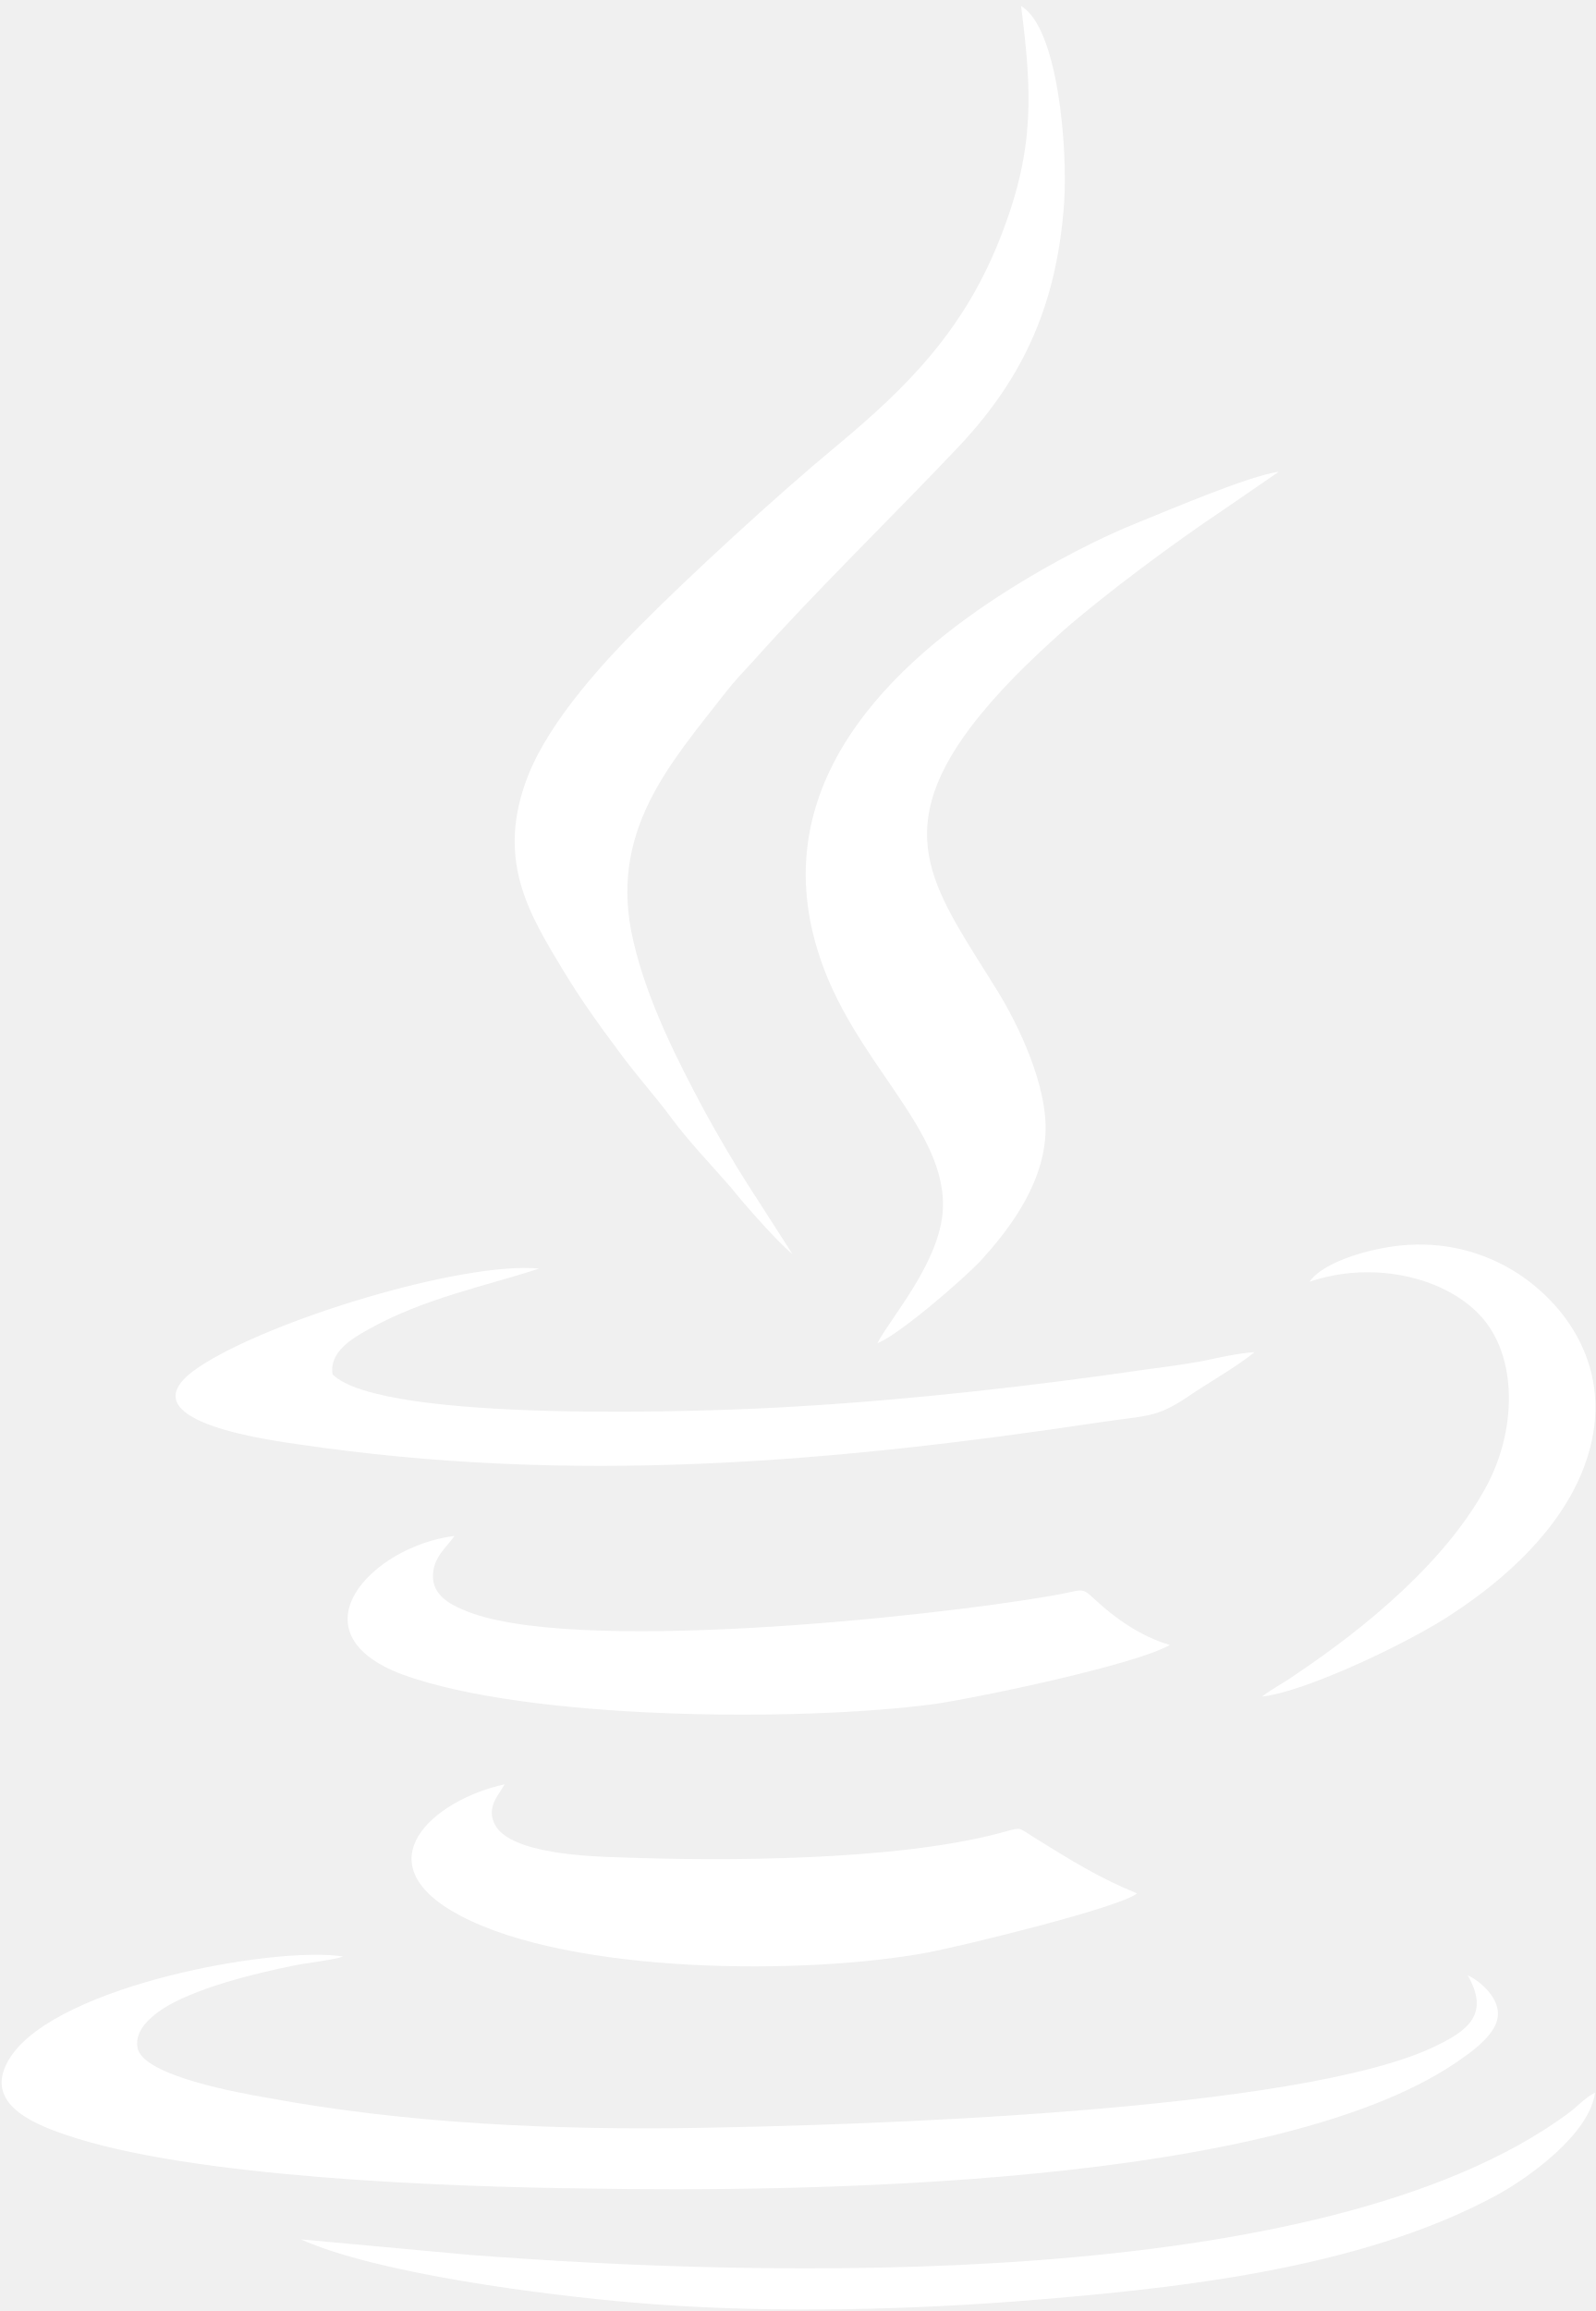
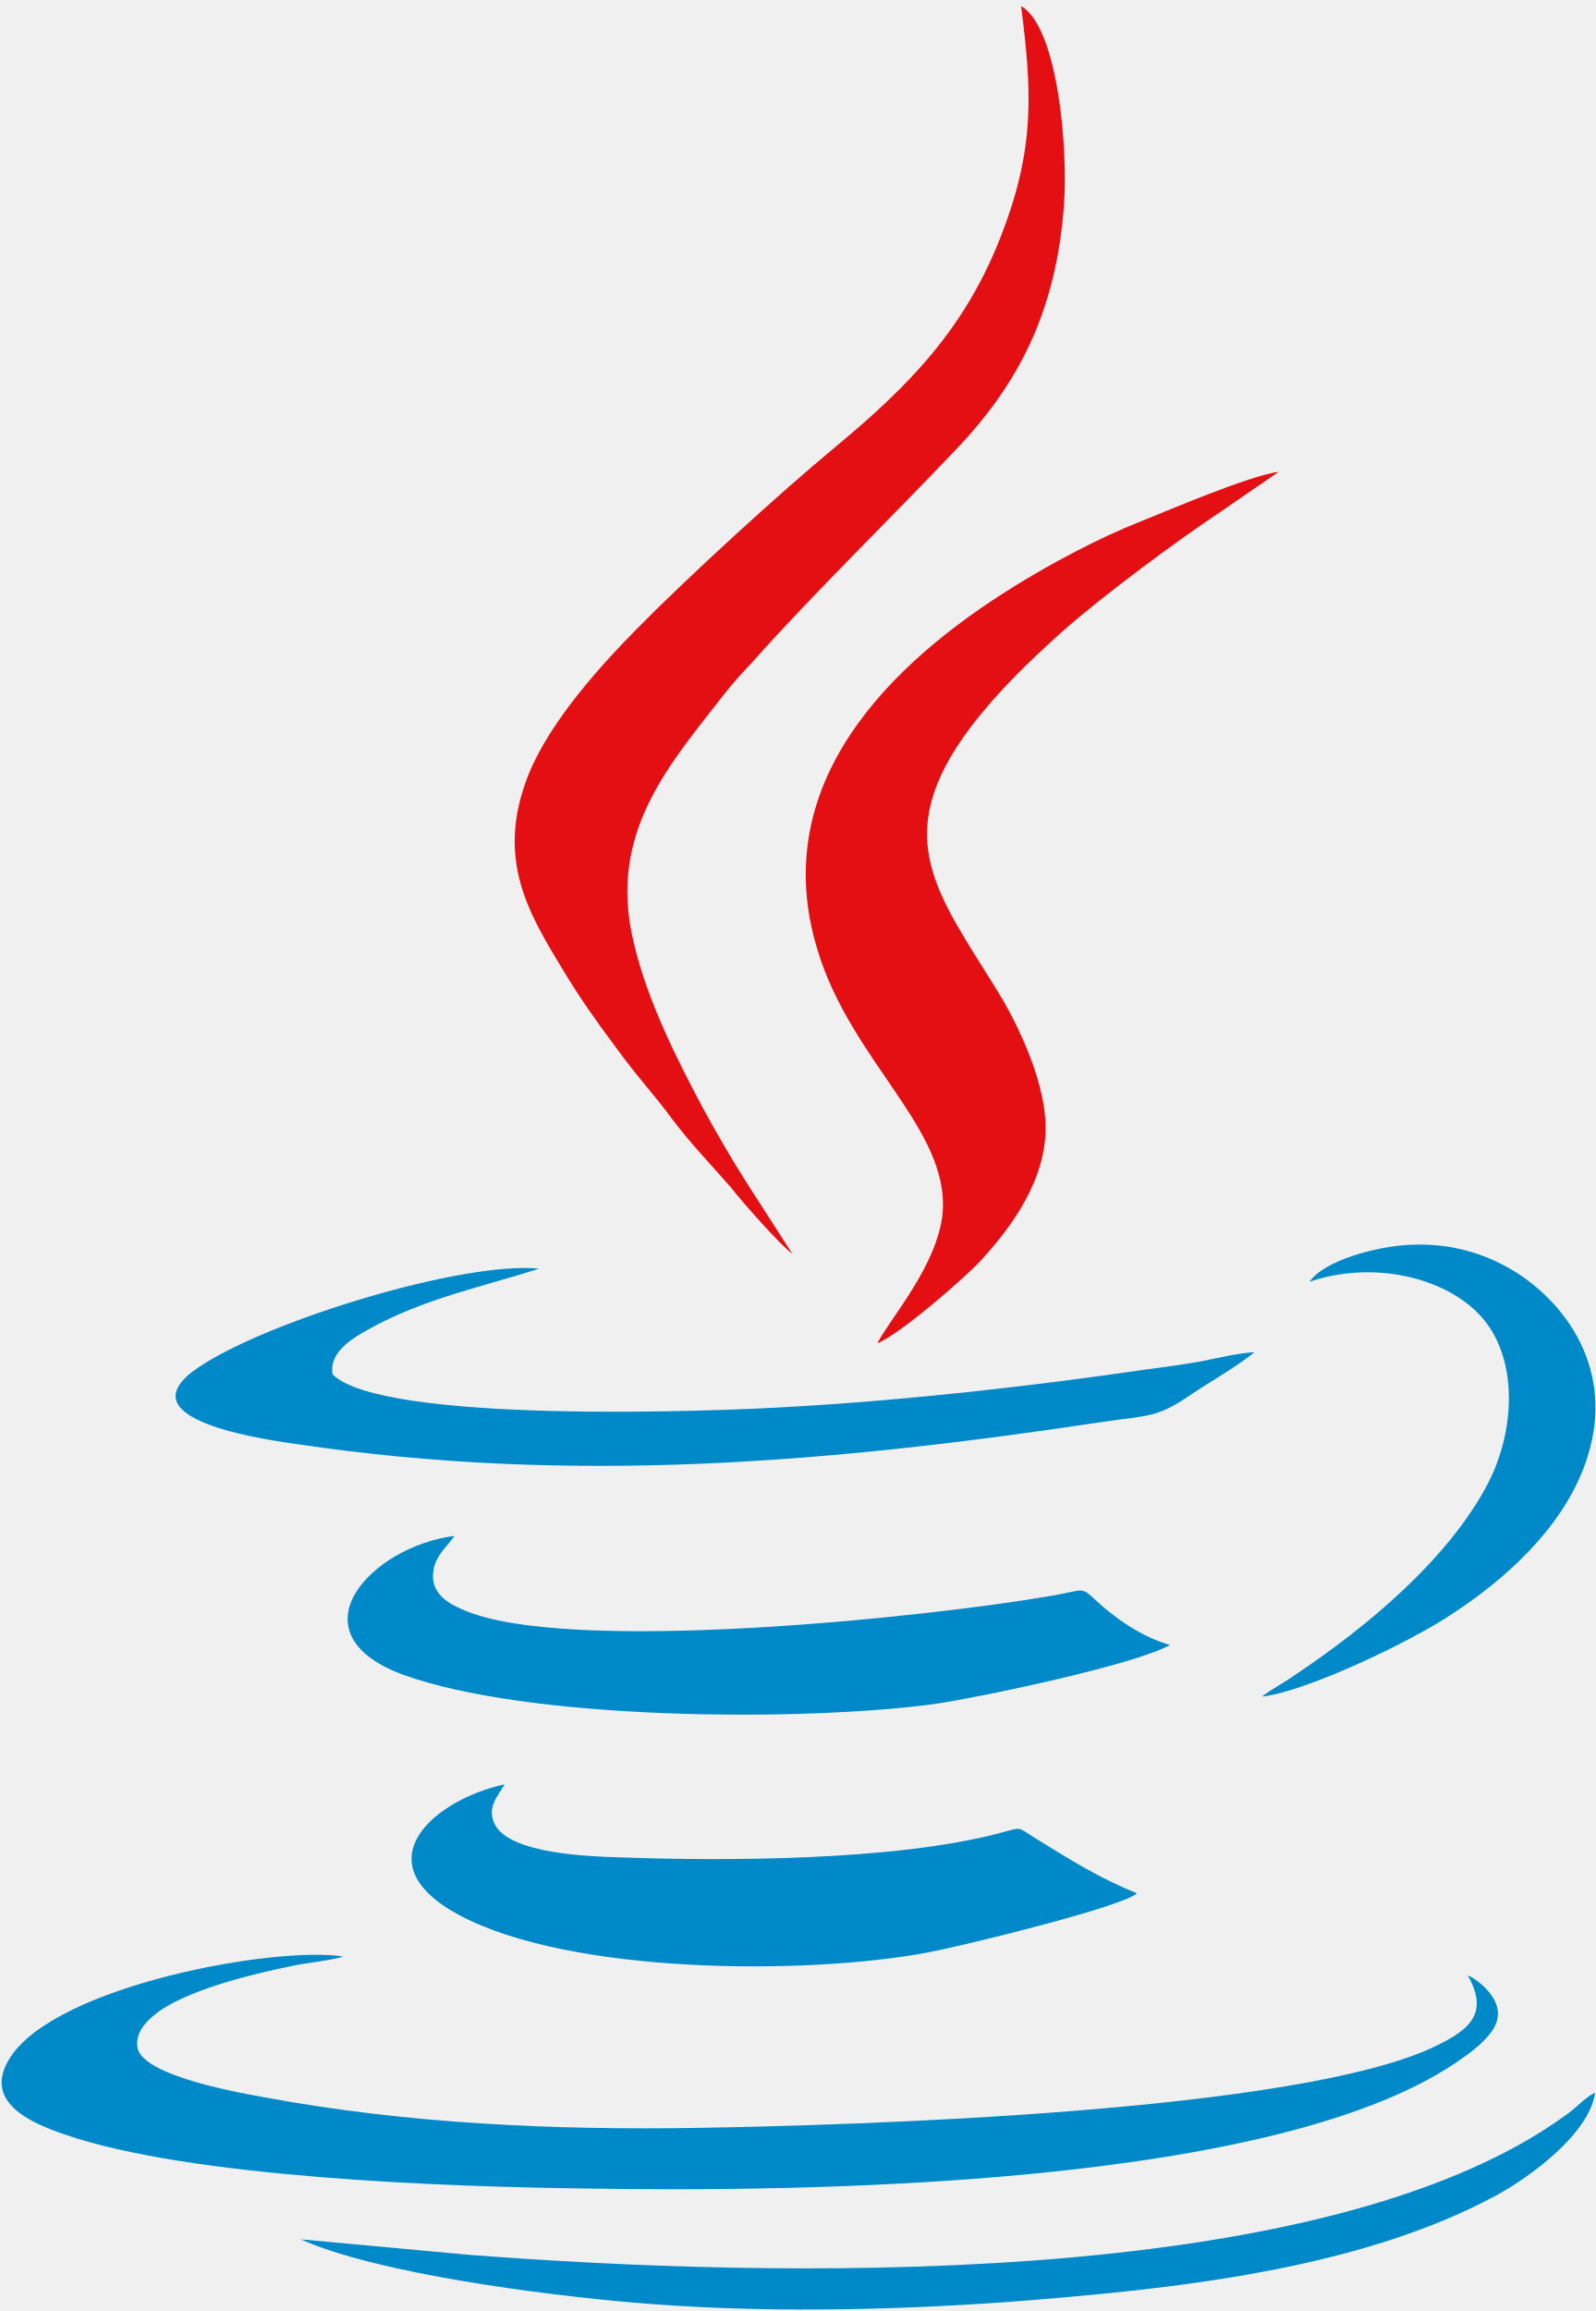
<svg xmlns="http://www.w3.org/2000/svg" width="210" height="304" viewBox="0 0 210 304" fill="none">
-   <path fill-rule="evenodd" clip-rule="evenodd" d="M104.257 164.942L98.298 155.667C96.379 152.648 94.359 149.196 92.541 145.853C89.208 139.598 85.168 131.725 83.35 123.853C79.916 109.401 88.198 100.45 95.571 90.96C96.682 89.558 97.995 88.156 99.207 86.861C106.883 78.234 117.488 67.88 125.67 59.253C134.053 50.517 139.002 40.919 140.012 26.791C140.517 19.458 139.204 3.604 134.356 0.8C135.77 11.908 136.174 19.35 131.932 30.458C127.084 43.4 119.205 51.056 110.014 58.714C102.439 64.969 90.218 76.185 83.754 82.763C79.613 86.969 72.442 94.626 69.513 101.96C65.17 112.96 69.513 120.078 74.159 127.735C76.381 131.402 78.603 134.529 81.027 137.765C83.754 141.539 86.279 144.236 88.4 147.147C90.723 150.275 93.551 153.187 96.177 156.206C97.692 158.148 102.641 163.756 104.257 164.942Z" fill="white" />
-   <path fill-rule="evenodd" clip-rule="evenodd" d="M193.123 259.847C196.052 264.916 193.123 267.073 189.184 269.014C171.307 277.965 111.01 279.583 92.123 279.906C72.932 280.23 53.54 279.367 34.956 275.916C31.926 275.377 18.695 273.112 18.089 269.338C17.685 266.965 20.008 265.239 21.22 264.377C25.462 261.573 33.34 259.631 38.693 258.553C40.208 258.229 44.046 257.798 45.157 257.367C36.168 255.965 7.686 261.141 1.424 270.524C-2.515 276.455 4.05 279.259 8.494 280.769C24.957 286.485 59.095 287.671 77.174 287.887C104.142 288.319 168.984 287.995 192.719 270.524C194.133 269.553 196.86 267.396 197.062 265.347C197.466 262.867 194.638 260.494 193.123 259.847Z" fill="white" />
-   <path fill-rule="evenodd" clip-rule="evenodd" d="M115.438 176.697C118.266 175.619 126.75 168.285 129.073 165.805C132.103 162.461 137.153 156.422 137.557 149.304C137.961 142.833 133.82 134.529 131.295 130.431C123.316 117.49 116.852 110.048 127.76 95.597C131.396 90.852 135.335 87.077 139.88 82.979C145.435 78.126 154.424 71.439 160.888 67.125L168.261 62.057C164.322 62.596 154.02 67.018 149.98 68.635C144.526 70.792 138.264 74.135 133.416 77.155C117.054 87.293 100.893 103.146 107.559 124.931C112.004 139.706 125.033 148.549 124.023 159.657C123.316 166.452 117.256 173.246 115.438 176.697Z" fill="white" />
-   <path fill-rule="evenodd" clip-rule="evenodd" d="M149.609 249.064C144.559 247.015 140.822 244.642 136.277 241.838C133.651 240.22 134.661 240.328 131.328 241.191C117.693 244.75 95.574 244.858 81.333 244.319C77.697 244.211 67.294 243.887 65.173 240.113C63.86 237.74 65.678 236.122 66.385 234.72C56.992 236.769 47.498 245.073 60.527 251.976C75.172 259.741 106.078 259.848 122.137 256.829C126.682 255.966 147.488 250.897 149.609 249.064Z" fill="white" />
-   <path fill-rule="evenodd" clip-rule="evenodd" d="M153.934 216.382C150.096 215.304 146.561 212.715 144.238 210.558C142.117 208.617 142.824 209.156 138.38 209.911C122.321 212.715 74.547 217.784 60.912 211.745C59.094 210.99 57.074 209.803 56.973 207.539C56.872 204.843 58.892 203.441 59.801 202.039C48.792 203.441 38.288 214.764 52.933 220.265C69.497 226.304 105.353 226.52 123.028 224.147C128.886 223.284 149.49 218.97 153.934 216.382Z" fill="white" />
-   <path fill-rule="evenodd" clip-rule="evenodd" d="M165.064 177.878C162.943 177.986 160.216 178.633 158.095 179.064C155.671 179.496 153.348 179.819 150.823 180.143C136.077 182.3 119.816 184.133 105.07 184.996C93.556 185.751 50.226 187.261 43.762 180.79C43.257 177.878 46.388 176.045 48.307 174.966C55.782 170.76 63.66 169.25 70.932 166.878C60.831 165.907 35.379 173.672 26.188 179.819C16.29 186.398 32.854 189.094 39.015 189.957C75.275 195.349 109.211 192.437 145.066 187.045C150.924 186.182 152.136 186.506 156.176 183.81C159.004 181.868 162.539 179.927 165.064 177.878Z" fill="white" />
-   <path fill-rule="evenodd" clip-rule="evenodd" d="M39.59 294.578C49.69 299.108 71.81 301.912 83.223 302.883C99.282 304.285 116.957 303.961 133.117 302.775C153.923 301.157 178.668 298.677 196.95 288.755C201.293 286.382 209.171 280.666 209.878 275.274C208.565 275.921 207.454 277.215 206.242 278.078C173.921 301.804 100.09 299.539 61.911 296.627L39.59 294.578Z" fill="white" />
-   <path fill-rule="evenodd" clip-rule="evenodd" d="M172.308 168.61C180.186 165.914 189.276 167.748 194.225 172.493C199.679 177.669 199.679 187.483 195.841 195.033C190.589 205.17 179.681 214.121 170.49 220.269C168.975 221.347 167.46 222.102 166.046 223.18C171.904 222.533 185.842 215.847 191.094 212.288C197.861 207.866 205.335 201.288 208.466 192.876C212.91 180.905 206.446 171.846 199.578 167.424C195.639 164.944 190.892 163.434 185.337 163.757C181.095 163.973 174.227 165.806 172.308 168.61Z" fill="white" />
+   <path fill-rule="evenodd" clip-rule="evenodd" d="M104.258 164.942L98.299 155.668C96.38 152.648 94.36 149.197 92.542 145.854C89.209 139.599 85.169 131.726 83.351 123.853C79.917 109.402 88.199 100.451 95.572 90.96C96.683 89.558 97.996 88.156 99.208 86.862C106.884 78.234 117.489 67.881 125.67 59.253C134.054 50.518 139.003 40.919 140.013 26.792C140.518 19.458 139.205 3.605 134.357 0.801C135.771 11.909 136.175 19.35 131.933 30.458C127.084 43.4 119.206 51.057 110.015 58.714C102.44 64.969 90.219 76.185 83.755 82.764C79.614 86.97 72.443 94.627 69.514 101.96C65.171 112.961 69.514 120.078 74.16 127.736C76.382 131.402 78.604 134.53 81.028 137.765C83.755 141.54 86.28 144.236 88.401 147.148C90.724 150.275 93.552 153.187 96.178 156.207C97.693 158.148 102.642 163.756 104.258 164.942Z" fill="#E30F13" />
+   <path fill-rule="evenodd" clip-rule="evenodd" d="M193.124 259.848C196.053 264.917 193.124 267.074 189.185 269.015C171.308 277.966 111.01 279.584 92.123 279.907C72.933 280.231 53.541 279.368 34.957 275.917C31.927 275.378 18.695 273.113 18.09 269.339C17.686 266.966 20.009 265.24 21.221 264.378C25.462 261.574 33.341 259.632 38.694 258.554C40.209 258.23 44.047 257.799 45.158 257.368C36.169 255.966 7.686 261.142 1.424 270.525C-2.515 276.456 4.05 279.26 8.494 280.77C24.957 286.486 59.096 287.672 77.175 287.888C104.142 288.319 168.985 287.996 192.72 270.525C194.134 269.554 196.861 267.397 197.063 265.348C197.467 262.868 194.639 260.495 193.124 259.848Z" fill="#0089C8" />
+   <path fill-rule="evenodd" clip-rule="evenodd" d="M115.438 176.699C118.266 175.62 126.75 168.287 129.073 165.807C132.103 162.463 137.153 156.424 137.557 149.306C137.961 142.835 133.82 134.531 131.295 130.433C123.316 117.491 116.852 110.05 127.76 95.599C131.396 90.853 135.335 87.079 139.88 82.981C145.435 78.128 154.424 71.441 160.888 67.127L168.261 62.059C164.322 62.598 154.02 67.019 149.98 68.637C144.526 70.794 138.264 74.137 133.416 77.157C117.054 87.295 100.894 103.148 107.56 124.933C112.004 139.708 125.033 148.551 124.023 159.659C123.316 166.454 117.256 173.248 115.438 176.699Z" fill="#E30F13" />
+   <path fill-rule="evenodd" clip-rule="evenodd" d="M149.61 249.062C144.56 247.013 140.823 244.641 136.278 241.837C133.652 240.219 134.662 240.327 131.329 241.19C117.694 244.748 95.575 244.856 81.334 244.317C77.698 244.209 67.295 243.886 65.174 240.111C63.861 237.738 65.679 236.121 66.386 234.719C56.993 236.768 47.499 245.072 60.528 251.974C75.173 259.739 106.079 259.847 122.138 256.827C126.683 255.964 147.489 250.896 149.61 249.062Z" fill="#0089C8" />
+   <path fill-rule="evenodd" clip-rule="evenodd" d="M153.935 216.383C150.097 215.304 146.562 212.716 144.239 210.559C142.118 208.618 142.825 209.157 138.381 209.912C122.322 212.716 74.548 217.785 60.913 211.745C59.095 210.99 57.075 209.804 56.974 207.539C56.873 204.843 58.893 203.441 59.802 202.039C48.793 203.441 38.289 214.765 52.934 220.265C69.498 226.304 105.353 226.52 123.029 224.147C128.887 223.285 149.491 218.971 153.935 216.383Z" fill="#0089C8" />
+   <path fill-rule="evenodd" clip-rule="evenodd" d="M165.065 177.88C162.944 177.988 160.216 178.635 158.095 179.066C155.671 179.498 153.348 179.821 150.823 180.145C136.077 182.302 119.816 184.135 105.07 184.998C93.556 185.753 50.227 187.263 43.763 180.792C43.258 177.88 46.389 176.047 48.308 174.968C55.782 170.762 63.66 169.252 70.932 166.88C60.832 165.909 35.38 173.674 26.189 179.821C16.29 186.4 32.855 189.096 39.016 189.959C75.275 195.351 109.211 192.439 145.066 187.047C150.924 186.184 152.136 186.508 156.176 183.811C159.004 181.87 162.54 179.929 165.065 177.88Z" fill="#0089C8" />
+   <path fill-rule="evenodd" clip-rule="evenodd" d="M39.591 294.578C49.691 299.107 71.81 301.911 83.223 302.882C99.282 304.284 116.957 303.96 133.118 302.774C153.924 301.156 178.669 298.676 196.95 288.754C201.293 286.382 209.171 280.666 209.878 275.273C208.565 275.921 207.454 277.215 206.242 278.077C173.922 301.804 100.09 299.539 61.912 296.627L39.591 294.578Z" fill="#0089C8" />
+   <path fill-rule="evenodd" clip-rule="evenodd" d="M172.308 168.611C180.186 165.915 189.276 167.749 194.225 172.494C199.679 177.67 199.679 187.484 195.841 195.034C190.589 205.171 179.681 214.122 170.49 220.27C168.975 221.348 167.46 222.103 166.046 223.181C171.904 222.534 185.842 215.848 191.094 212.289C197.861 207.867 205.335 201.289 208.466 192.877C212.91 180.906 206.446 171.847 199.578 167.425C195.639 164.945 190.892 163.435 185.337 163.758C181.095 163.974 174.227 165.807 172.308 168.611Z" fill="#0089C8" />
</svg>
